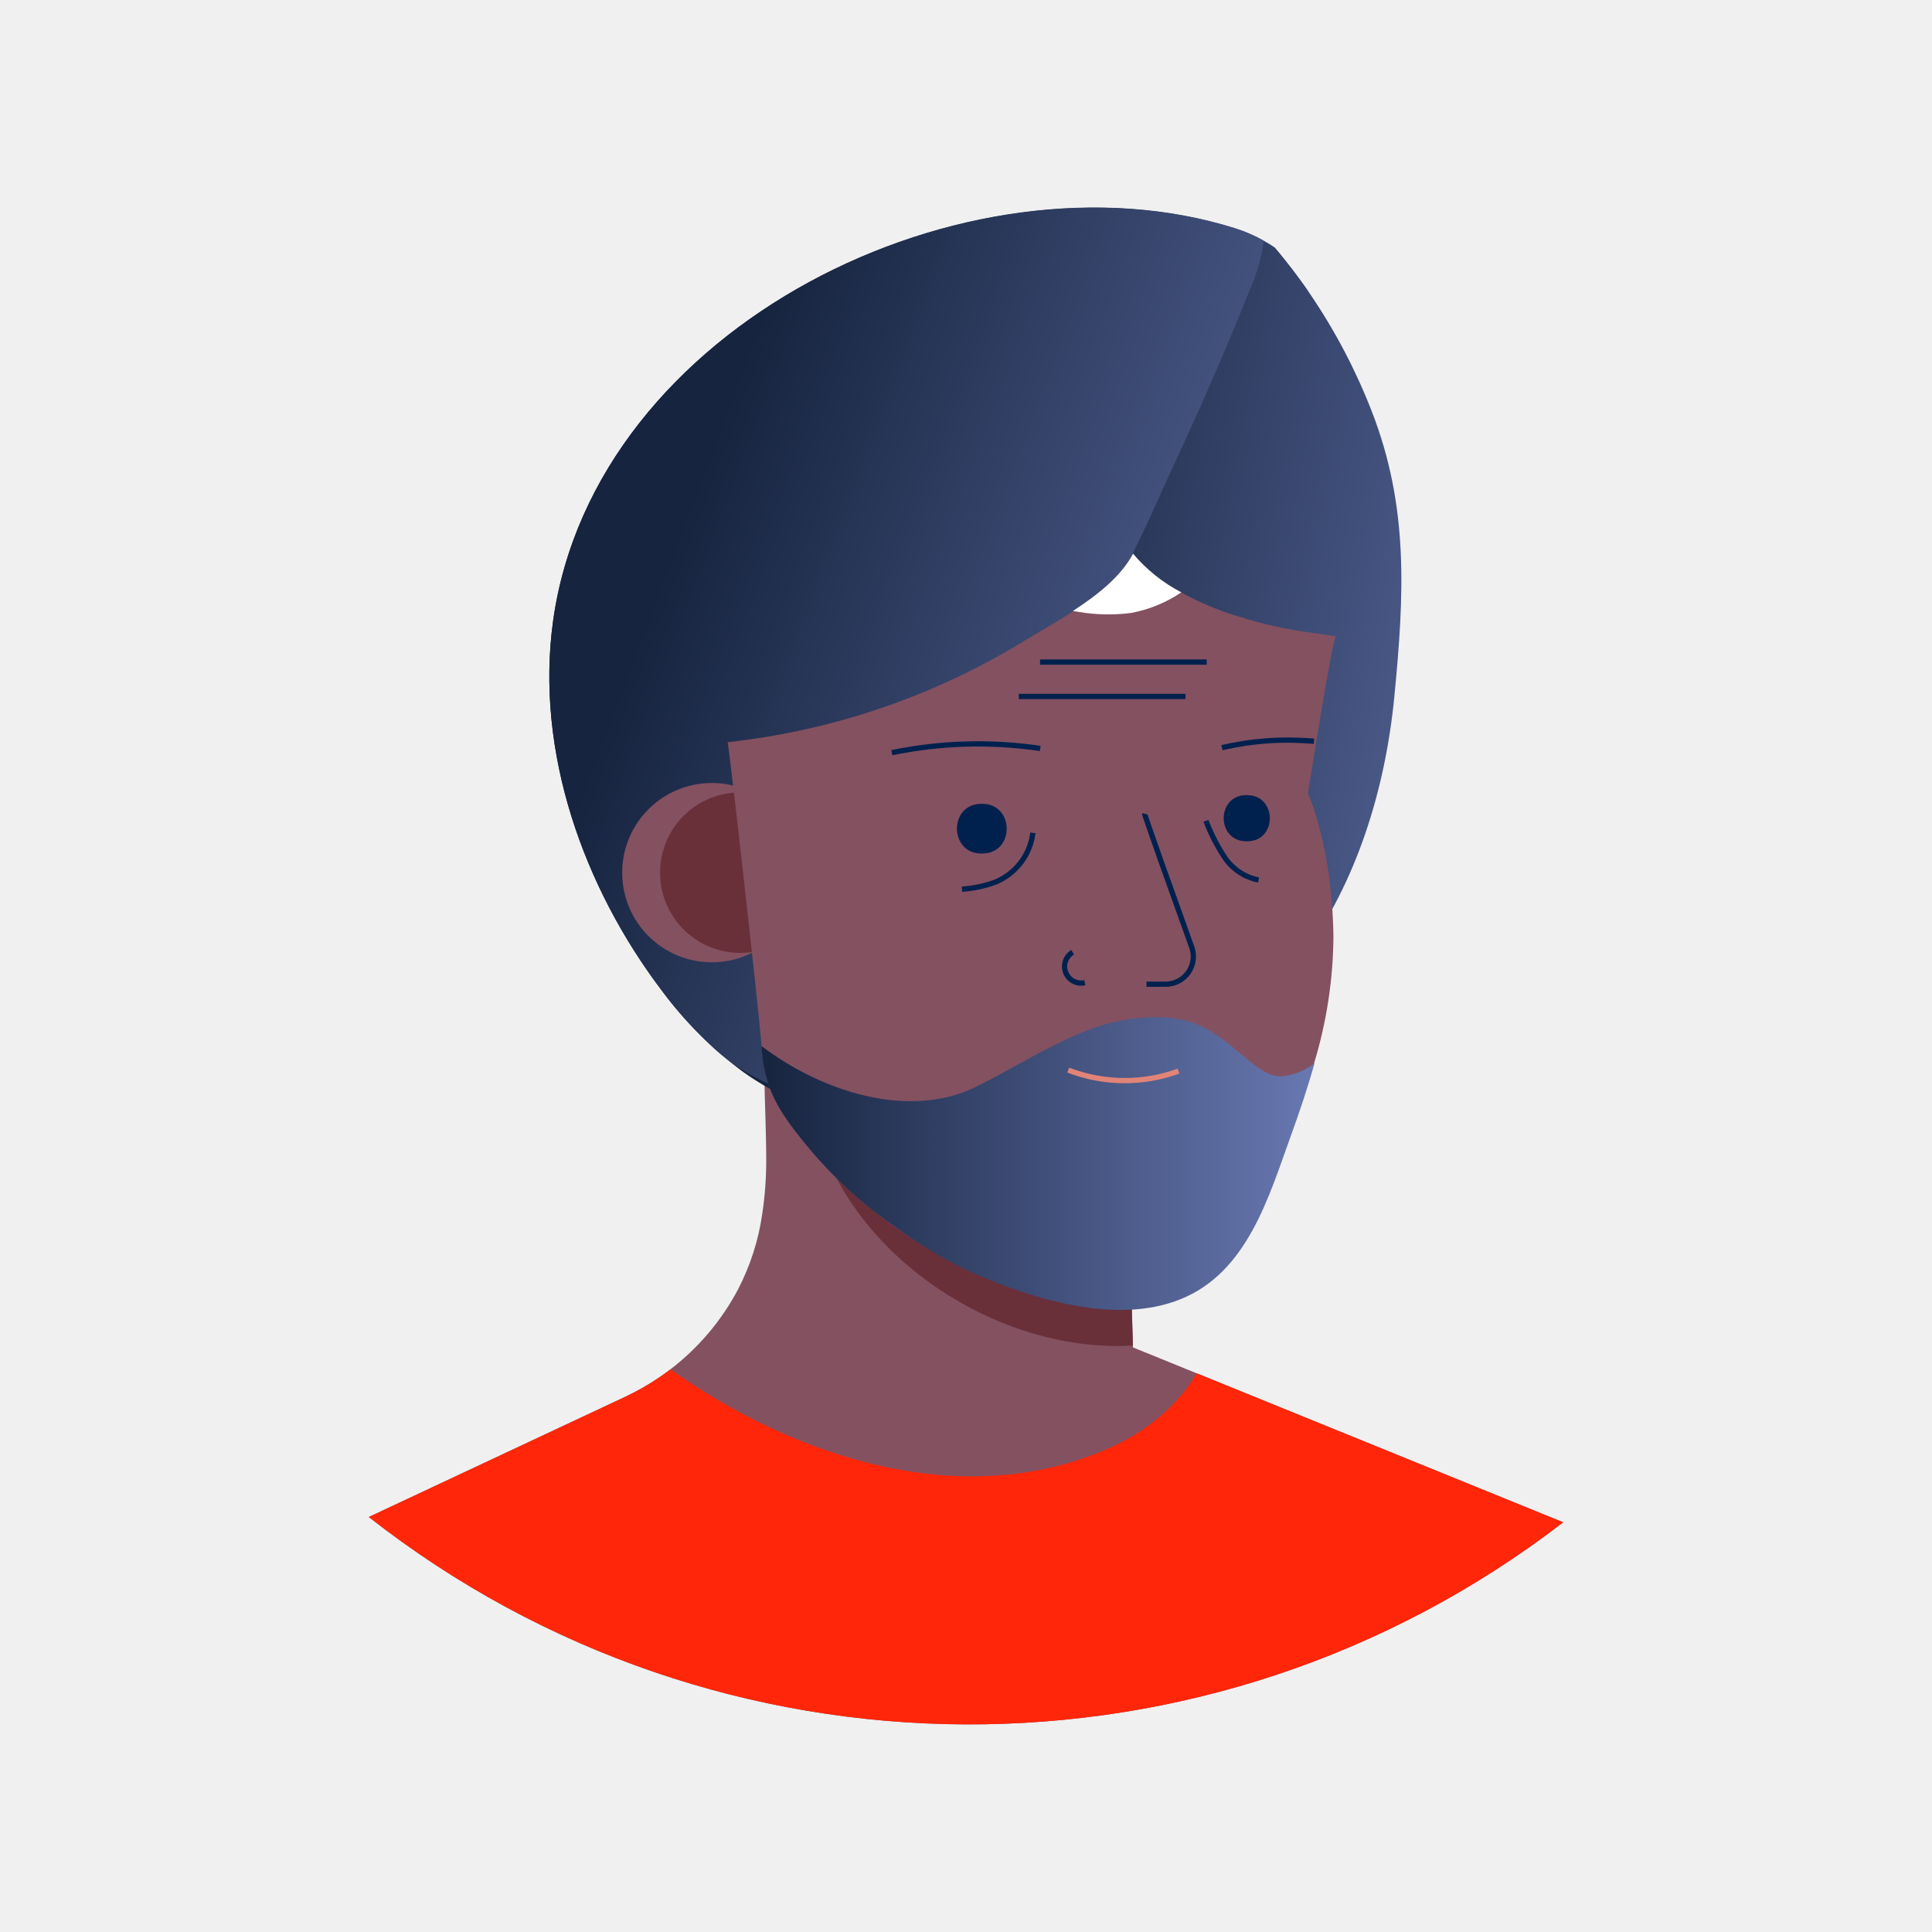
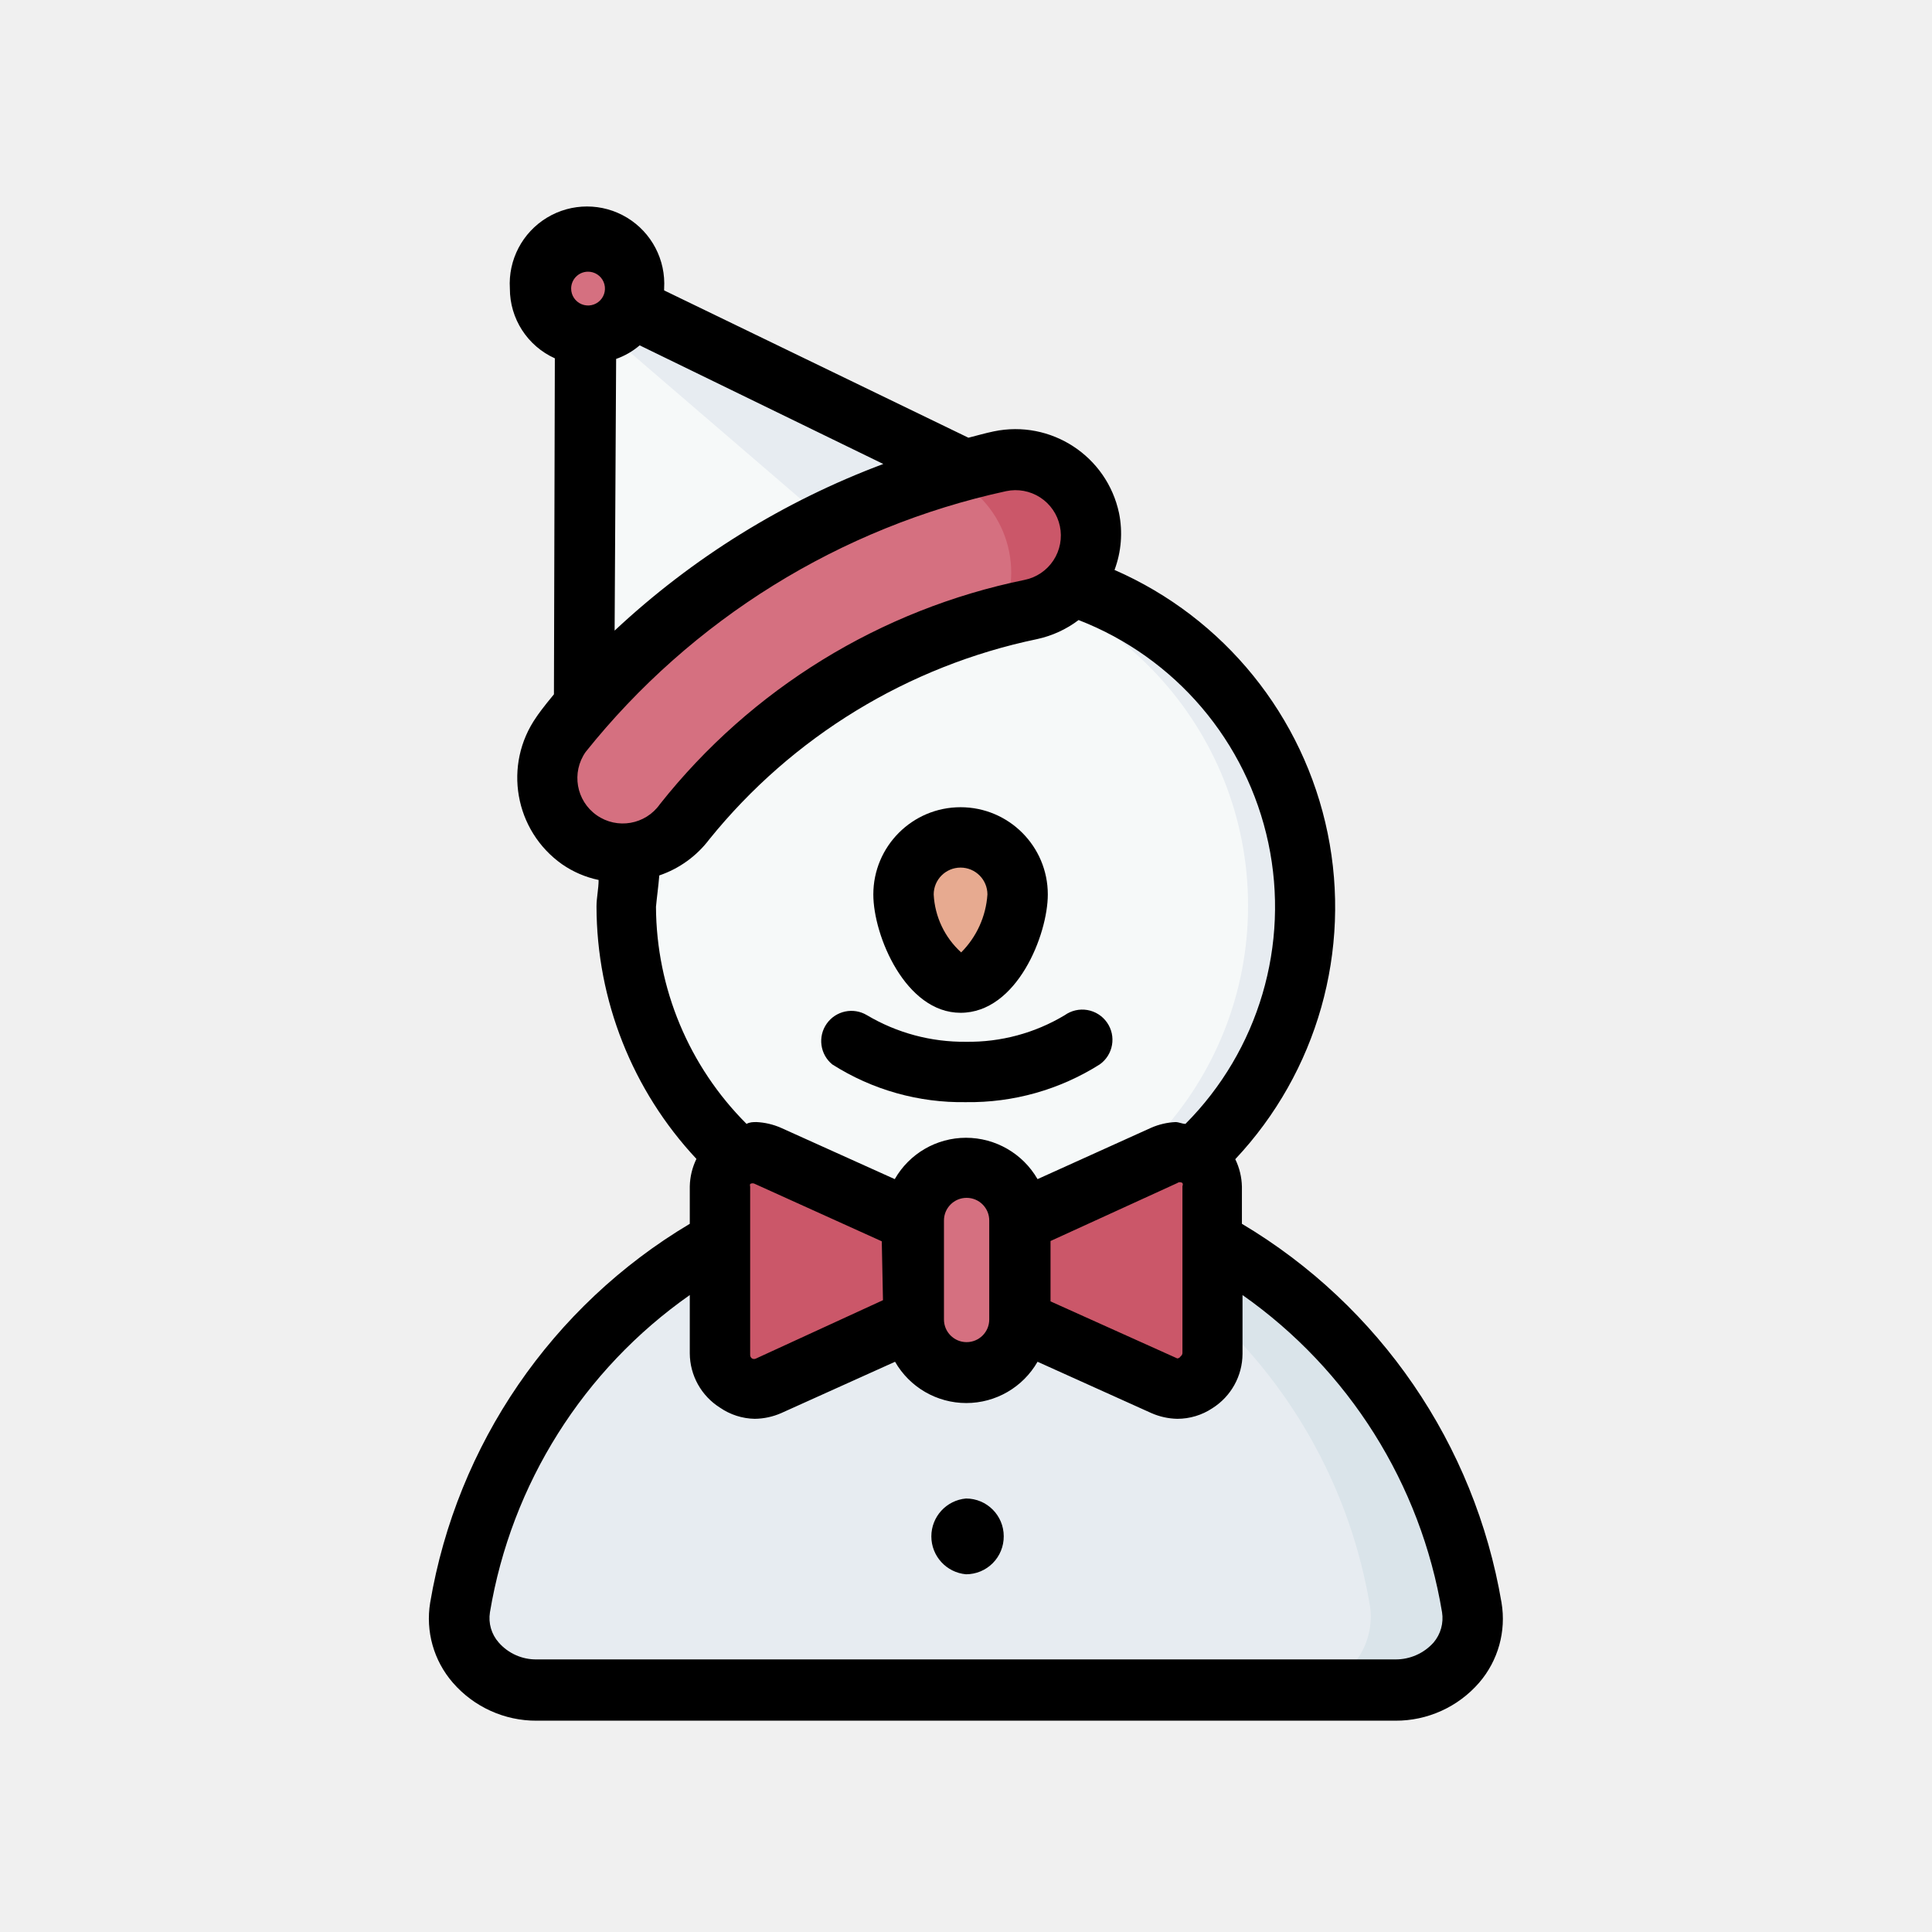
- <svg xmlns="http://www.w3.org/2000/svg" xmlns:xlink="http://www.w3.org/1999/xlink" width="800px" height="800px" viewBox="0 0 366.34 366.34" id="Layer_1" data-name="Layer 1">
+ <svg xmlns="http://www.w3.org/2000/svg" width="800px" height="800px" viewBox="0 0 64 64">
  <defs>
-     <style>.cls-1{fill:#845161;}.cls-2{fill:#ff2609;}.cls-3{fill:#69303a;}.cls-4{fill:url(#linear-gradient);}.cls-5{fill:url(#linear-gradient-2);}.cls-6{fill:#ffffff;}.cls-7,.cls-9{fill:none;stroke-miterlimit:10;}.cls-7{stroke:#00214e;}.cls-8{fill:url(#linear-gradient-3);}.cls-9{stroke:#e18477;}.cls-10{fill:#00214e;}</style>
-     <linearGradient id="linear-gradient" x1="174.54" y1="122.6" x2="320.66" y2="150.53" gradientUnits="userSpaceOnUse">
-       <stop offset="0" stop-color="#16243f" />
-       <stop offset="1" stop-color="#6878b1" />
-     </linearGradient>
-     <linearGradient id="linear-gradient-2" x1="128.47" y1="101.14" x2="275.6" y2="156.81" xlink:href="#linear-gradient" />
-     <linearGradient id="linear-gradient-3" x1="144.35" y1="220.61" x2="249.3" y2="220.61" xlink:href="#linear-gradient" />
+     <style>.cls-1{fill:#e7ecf1;}.cls-2{fill:#dae4ea;}.cls-3{fill:#f6f9f9;}.cls-4{fill:#e7aa90;}.cls-5{fill:#cb5769;}.cls-6{fill:#d57080;}</style>
  </defs>
-   <path class="cls-1" d="M296.41,288.65a184.56,184.56,0,0,1-226.48-1l48.66-22.81a46.83,46.83,0,0,0,6.65-3.82c.64-.44,1.28-.9,1.89-1.38a46.35,46.35,0,0,0,12.78-15.09,44.69,44.69,0,0,0,4.64-14.48,67.91,67.91,0,0,0,.74-9.91c0-5.72-.31-11.44-.37-17.17q-.06-4.75-.1-9.51l2,1,5.2,2.69,2.41.41,27.88,4.74,31.12,5.3.94,32,.31,10.46.15,5.08v.33l12.1,4.92Z" />
-   <path class="cls-2" d="M296.41,288.65a184.56,184.56,0,0,1-226.48-1l48.66-22.81a46.83,46.83,0,0,0,6.65-3.82c.64-.44,1.28-.9,1.89-1.38,23.55,16.76,55.69,27.33,83.49,14.82,6.62-3,12.7-7.84,16.3-14.06Z" />
-   <path class="cls-3" d="M214.81,255.14c-10.45.63-22.13-2.07-33-8.34-20.41-11.79-31.32-32.35-27.4-49.21l27.88,4.74,31.12,5.3.94,32Z" />
-   <path class="cls-4" d="M264.4,132c-1.72,17.75-7.19,35.36-17.47,49.33a26.17,26.17,0,0,1-5.94,6.2c-4,0-9.71,3.85-14.3,4.2-3.45.27-7.1-.75-10.45-.27-10.46,1.49-21.66,8.91-31.26,13.23-6.49,2.91-13.15,5.86-20.24,6.32-7.53.47-14.62-1.9-21-5.87-.93-.57-1.84-1.17-2.73-1.81a73.81,73.81,0,0,1-15.59-15.58c-14.68-19.41-24-45.13-20.53-70.06,7.85-56,78.52-90.39,129.37-74.36a28.43,28.43,0,0,1,5.39,2.33,20.39,20.39,0,0,1,2.08,1.28c.7.82,1.39,1.66,2.06,2.51,1.38,1.73,2.71,3.52,4,5.35l.66,1A110.87,110.87,0,0,1,260.11,78C267.16,96.09,266.26,112.81,264.4,132Z" />
-   <path class="cls-5" d="M239.64,45.65a34.35,34.35,0,0,1-2.76,9.55q-6.54,16.33-14,32.3c-2.5,5.38-4.85,10.92-7.51,16.23-1,2-1.83,4.11-3,6-1.39,2.24-3.21,4.21-4.68,6.4-2.27,3.42-5,6.62-7.57,9.8q-8.21,10.06-17.4,19.29c-6.62,6.65-13.61,12.94-20.09,19.73a91.42,91.42,0,0,0-8.63,9.76,63.71,63.71,0,0,0-4.54,7.95c-1.11,2.17-3.11,4.85-3.19,7.36a53,53,0,0,0,2.09,16.52,37.87,37.87,0,0,1-12.95-7.74,81.16,81.16,0,0,1-10-11.09c-14.68-19.41-24-45.13-20.53-70.06,7.85-56,78.52-90.39,129.37-74.36A28.43,28.43,0,0,1,239.64,45.65Z" />
-   <circle class="cls-1" cx="134.98" cy="165.47" r="17" />
-   <circle class="cls-3" cx="140.38" cy="165.47" r="15.22" />
-   <path class="cls-1" d="M248,150.47s4.57,9.68,4.84,26.94a84.2,84.2,0,0,1-3.65,24.13c-1.28,4.54-2.8,9-4.36,13.32-4.25,11.78-8.29,26-20.94,31.11-12.38,5-28.46-.13-40.06-5.3a84.39,84.39,0,0,1-11.38-6.16l-.21-.14a77.19,77.19,0,0,1-6.63-4.77h0a82.84,82.84,0,0,1-13-12.84c-4.73-5.81-7.56-10.16-8.12-17.42,0-.34-.05-.68-.08-1-.47-6.24-5.89-54.59-6.43-57.61a136,136,0,0,0,55.91-19l.25-.15c1-.61,2.07-1.25,3.17-1.9,2-1.17,4.1-2.42,6.17-3.76,4.7-3.06,9.16-6.59,11.39-10.86a30.28,30.28,0,0,0,9.22,7.33c.2.12.41.23.62.34.73.39,1.46.76,2.2,1.11a53.16,53.16,0,0,0,6.81,2.71c8.09,2.56,11.22,2.91,19.61,4.1C252.72,120.58,248.33,148.37,248,150.47Z" />
-   <path class="cls-6" d="M224,112.32a25.19,25.19,0,0,1-9.55,3.91,33.42,33.42,0,0,1-10-.22l-1-.16c4.7-3.06,9.16-6.59,11.39-10.86A30.28,30.28,0,0,0,224,112.32Z" />
-   <path class="cls-7" d="M217.05,154.3c-.06.24,5.54,15.88,8.93,25.32a5.25,5.25,0,0,1-4.95,7H217.4" />
-   <path class="cls-7" d="M203.4,180.56a3.15,3.15,0,0,0,2.3,5.78" />
-   <path class="cls-7" d="M169.11,142.72a80.82,80.82,0,0,1,28.13-.8" />
-   <path class="cls-7" d="M231.7,141.77a55,55,0,0,1,17.45-1.21" />
-   <path class="cls-7" d="M195.85,157.92a11.6,11.6,0,0,1-5.18,8.32,12.14,12.14,0,0,1-1.85,1,23.58,23.58,0,0,1-6.41,1.37" />
-   <line class="cls-7" x1="197.21" y1="125.54" x2="228.81" y2="125.54" />
-   <line class="cls-7" x1="193.18" y1="132.06" x2="224.79" y2="132.06" />
-   <path class="cls-7" d="M228.67,155.64a34.8,34.8,0,0,0,3.74,7.22,10.09,10.09,0,0,0,6.24,4" />
-   <path class="cls-8" d="M249.3,201.45c-1.31,4.71-2.87,9.33-4.49,13.8-4.26,11.78-8.3,26-20.95,31.1-12.37,5-28.46-.13-40.05-5.3a79.51,79.51,0,0,1-11.38-6.54l-.21-.14c-2.19-1.48-4.42-3.09-6.63-4.77h0a82.84,82.84,0,0,1-13-12.84c-4.73-5.81-7.56-10.16-8.12-17.42,0-.34-.05-.68-.08-1,11.36,8.64,27.93,14,40.62,7.76,6.89-3.38,13.64-7.79,20.83-10.57a35.05,35.05,0,0,1,15.11-2.61c7.34.5,10.48,3.81,15.85,8.18,1.76,1.44,3.73,2.94,6,3a11.52,11.52,0,0,0,6.4-2.48Z" />
-   <path class="cls-9" d="M202.55,202.91a29.78,29.78,0,0,0,20.92.19" />
-   <path class="cls-10" d="M186.21,152.42c6.11-.07,6.29,9.25.19,9.42h-.28c-6.1.07-6.28-9.25-.18-9.42h.27Z" />
-   <path class="cls-10" d="M236.45,150.78c5.66-.06,5.83,8.59.17,8.74h-.25c-5.67.06-5.83-8.59-.17-8.75h.25Z" />
+   <g data-name="Winter Avatar" id="Winter_Avatar-25">
+     <path class="cls-1" d="M26.64,39.88a17,17,0,0,0-11.4,13.37A2.44,2.44,0,0,0,17.78,56H46.22a2.44,2.44,0,0,0,2.54-2.75,17,17,0,0,0-11.4-13.37Z" id="path13088-1-8-4" />
+     <path class="cls-2" d="M34,39.88A17,17,0,0,1,45.39,53.25,2.45,2.45,0,0,1,42.85,56h3.37a2.44,2.44,0,0,0,2.54-2.75,17,17,0,0,0-11.4-13.37Z" id="path175371-8-3" />
+     <path class="cls-3" d="M32,18.81A11.24,11.24,0,1,0,43.24,30,11.23,11.23,0,0,0,32,18.81Z" id="circle13086-4-9-0" />
+     <path class="cls-4" d="M33.71,29.63c0,1.05-.85,2.92-1.89,2.92s-1.89-1.87-1.89-2.92a1.89,1.89,0,0,1,3.78,0Z" id="path13094-9-7-3" />
+     <path class="cls-1" d="M32,18.81c-.32,0-.64,0-1,0a11.23,11.23,0,0,1,0,22.39c.32,0,.64,0,1,0a11.24,11.24,0,1,0,0-22.47Z" id="path175373-7-0" />
+     <path class="cls-5" d="M33.75,43.71l4.79,2.16a1.14,1.14,0,0,0,1.61-1V39.31A1.14,1.14,0,0,0,39,38.17a1.34,1.34,0,0,0-.43.1l-4.79,2.17h-3.5l-4.79-2.17a1.34,1.34,0,0,0-.43-.1,1.14,1.14,0,0,0-1.18,1.14v5.53a1.14,1.14,0,0,0,1.61,1l4.79-2.16Z" id="path9745-9" />
+     <path class="cls-6" d="M32,38.69a1.74,1.74,0,0,1,1.75,1.74v3.28a1.75,1.75,0,1,1-3.5,0V40.43A1.74,1.74,0,0,1,32,38.69Z" id="rect4471-2" />
+     <path class="cls-3" d="M31.93,15.56l-11-5.38-1.48.92-.06,12.26Z" id="path205766-62-4" />
+     <path class="cls-1" d="M20.89,10.18l-1,.65,8.26,7.1,3.82-2.37Z" id="path12282-0" />
+     <path class="cls-6" d="M33.1,15.28a25.15,25.15,0,0,0-14.51,9,2.5,2.5,0,1,0,4.08,2.88,19.7,19.7,0,0,1,11.45-7,2.5,2.5,0,1,0-1-4.89Z" id="path192449-53-59" />
+     <path class="cls-6" d="M21,9.56A1.56,1.56,0,1,1,19.47,8,1.55,1.55,0,0,1,21,9.56Z" id="path205066-9-4" />
+     <path class="cls-5" d="M33.75,15.23a2.35,2.35,0,0,0-.65,0c-.63.13-1.24.28-1.82.46a3.53,3.53,0,0,1,1.94,4.65l.9-.22a2.5,2.5,0,0,0-.37-4.94Z" id="path12480-6" />
+     <path d="M22.85,40.54a18.13,18.13,0,0,0-8.6,12.55A3.24,3.24,0,0,0,15,55.74,3.65,3.65,0,0,0,17.78,57H46.22A3.65,3.65,0,0,0,49,55.74a3.24,3.24,0,0,0,.74-2.65,18.13,18.13,0,0,0-8.6-12.55V39.31a2.18,2.18,0,0,0-.22-.91,12.19,12.19,0,0,0-4-19.52A3.43,3.43,0,0,0,37.07,17a3.51,3.51,0,0,0-4.15-2.71h0c-.29.06-.56.14-.84.21L22,9.62s0,0,0-.06a2.56,2.56,0,1,0-5.11,0,2.53,2.53,0,0,0,1.49,2.31L18.35,23c-.35.42-.55.7-.58.75a3.51,3.51,0,0,0,.85,4.88,3.32,3.32,0,0,0,1.21.52c0,.29-.07.59-.07.88a12.27,12.27,0,0,0,3.31,8.36,2.18,2.18,0,0,0-.22.91Zm6.4,2.53L25.05,45a.14.14,0,0,1-.14,0,.14.14,0,0,1-.06-.12V39.31a.14.14,0,0,1,0-.09.16.16,0,0,1,.16,0l4.2,1.9ZM47.77,53.41a1.25,1.25,0,0,1-.28,1,1.68,1.68,0,0,1-1.27.56H17.78a1.64,1.64,0,0,1-1.26-.56,1.22,1.22,0,0,1-.29-1A16.06,16.06,0,0,1,22.85,42.9v1.93a2.14,2.14,0,0,0,1,1.8A2.1,2.1,0,0,0,25,47a2.25,2.25,0,0,0,.88-.19l3.77-1.7a2.72,2.72,0,0,0,4.72,0l3.77,1.7A2.25,2.25,0,0,0,39,47a2.1,2.1,0,0,0,1.16-.35,2.14,2.14,0,0,0,1-1.8V42.9A16.06,16.06,0,0,1,47.77,53.41Zm-15-9.7a.75.75,0,1,1-1.5,0V40.43a.75.75,0,0,1,1.5,0ZM39,39.19a.14.14,0,0,1,.17,0,.11.11,0,0,1,0,.1v5.52a.14.14,0,0,1-.06.12A.14.14,0,0,1,39,45l-4.2-1.89v-2ZM21.19,11.44l8.07,3.93a26.74,26.74,0,0,0-8.9,5.52l.05-9A2.45,2.45,0,0,0,21.19,11.44ZM19.47,9a.56.56,0,1,1-.55.56A.56.56,0,0,1,19.47,9ZM19.4,24.91a24.49,24.49,0,0,1,13.93-8.64h0a1.5,1.5,0,0,1,1.78,1.16,1.5,1.5,0,0,1-1.17,1.78,20.71,20.71,0,0,0-12.08,7.43,1.5,1.5,0,1,1-2.46-1.73ZM21.84,29A3.48,3.48,0,0,0,23.5,27.8a18.92,18.92,0,0,1,10.86-6.63,3.51,3.51,0,0,0,1.37-.63,10.19,10.19,0,0,1,3.54,16.69c-.11,0-.22-.06-.33-.06a2.28,2.28,0,0,0-.81.19l-3.76,1.7A2.74,2.74,0,0,0,32,37.69a2.72,2.72,0,0,0-2.36,1.37l-3.77-1.7a2.28,2.28,0,0,0-.81-.19c-.11,0-.22,0-.33.06a10.23,10.23,0,0,1-3-7.19C21.76,29.71,21.81,29.37,21.84,29Z" />
+     <path d="M32,49.64a1.26,1.26,0,0,0,0,2.51h0a1.25,1.25,0,0,0,1.25-1.26h0A1.25,1.25,0,0,0,32,49.64Z" />
+     <path d="M32,36.51a8.08,8.08,0,0,0,4.43-1.25,1,1,0,0,0,.24-1.39,1,1,0,0,0-1.4-.24,6.17,6.17,0,0,1-3.27.88,6.29,6.29,0,0,1-3.28-.88,1,1,0,0,0-1.15,1.63A8,8,0,0,0,32,36.51Z" />
+     <path d="M31.82,33.55c1.87,0,2.89-2.59,2.89-3.92a2.89,2.89,0,0,0-5.78,0C28.93,31,30,33.55,31.82,33.55Zm0-4.81a.89.89,0,0,1,.89.89,3,3,0,0,1-.87,1.92,2.78,2.78,0,0,1-.91-1.92A.89.89,0,0,1,31.82,28.74Z" />
+   </g>
</svg>
